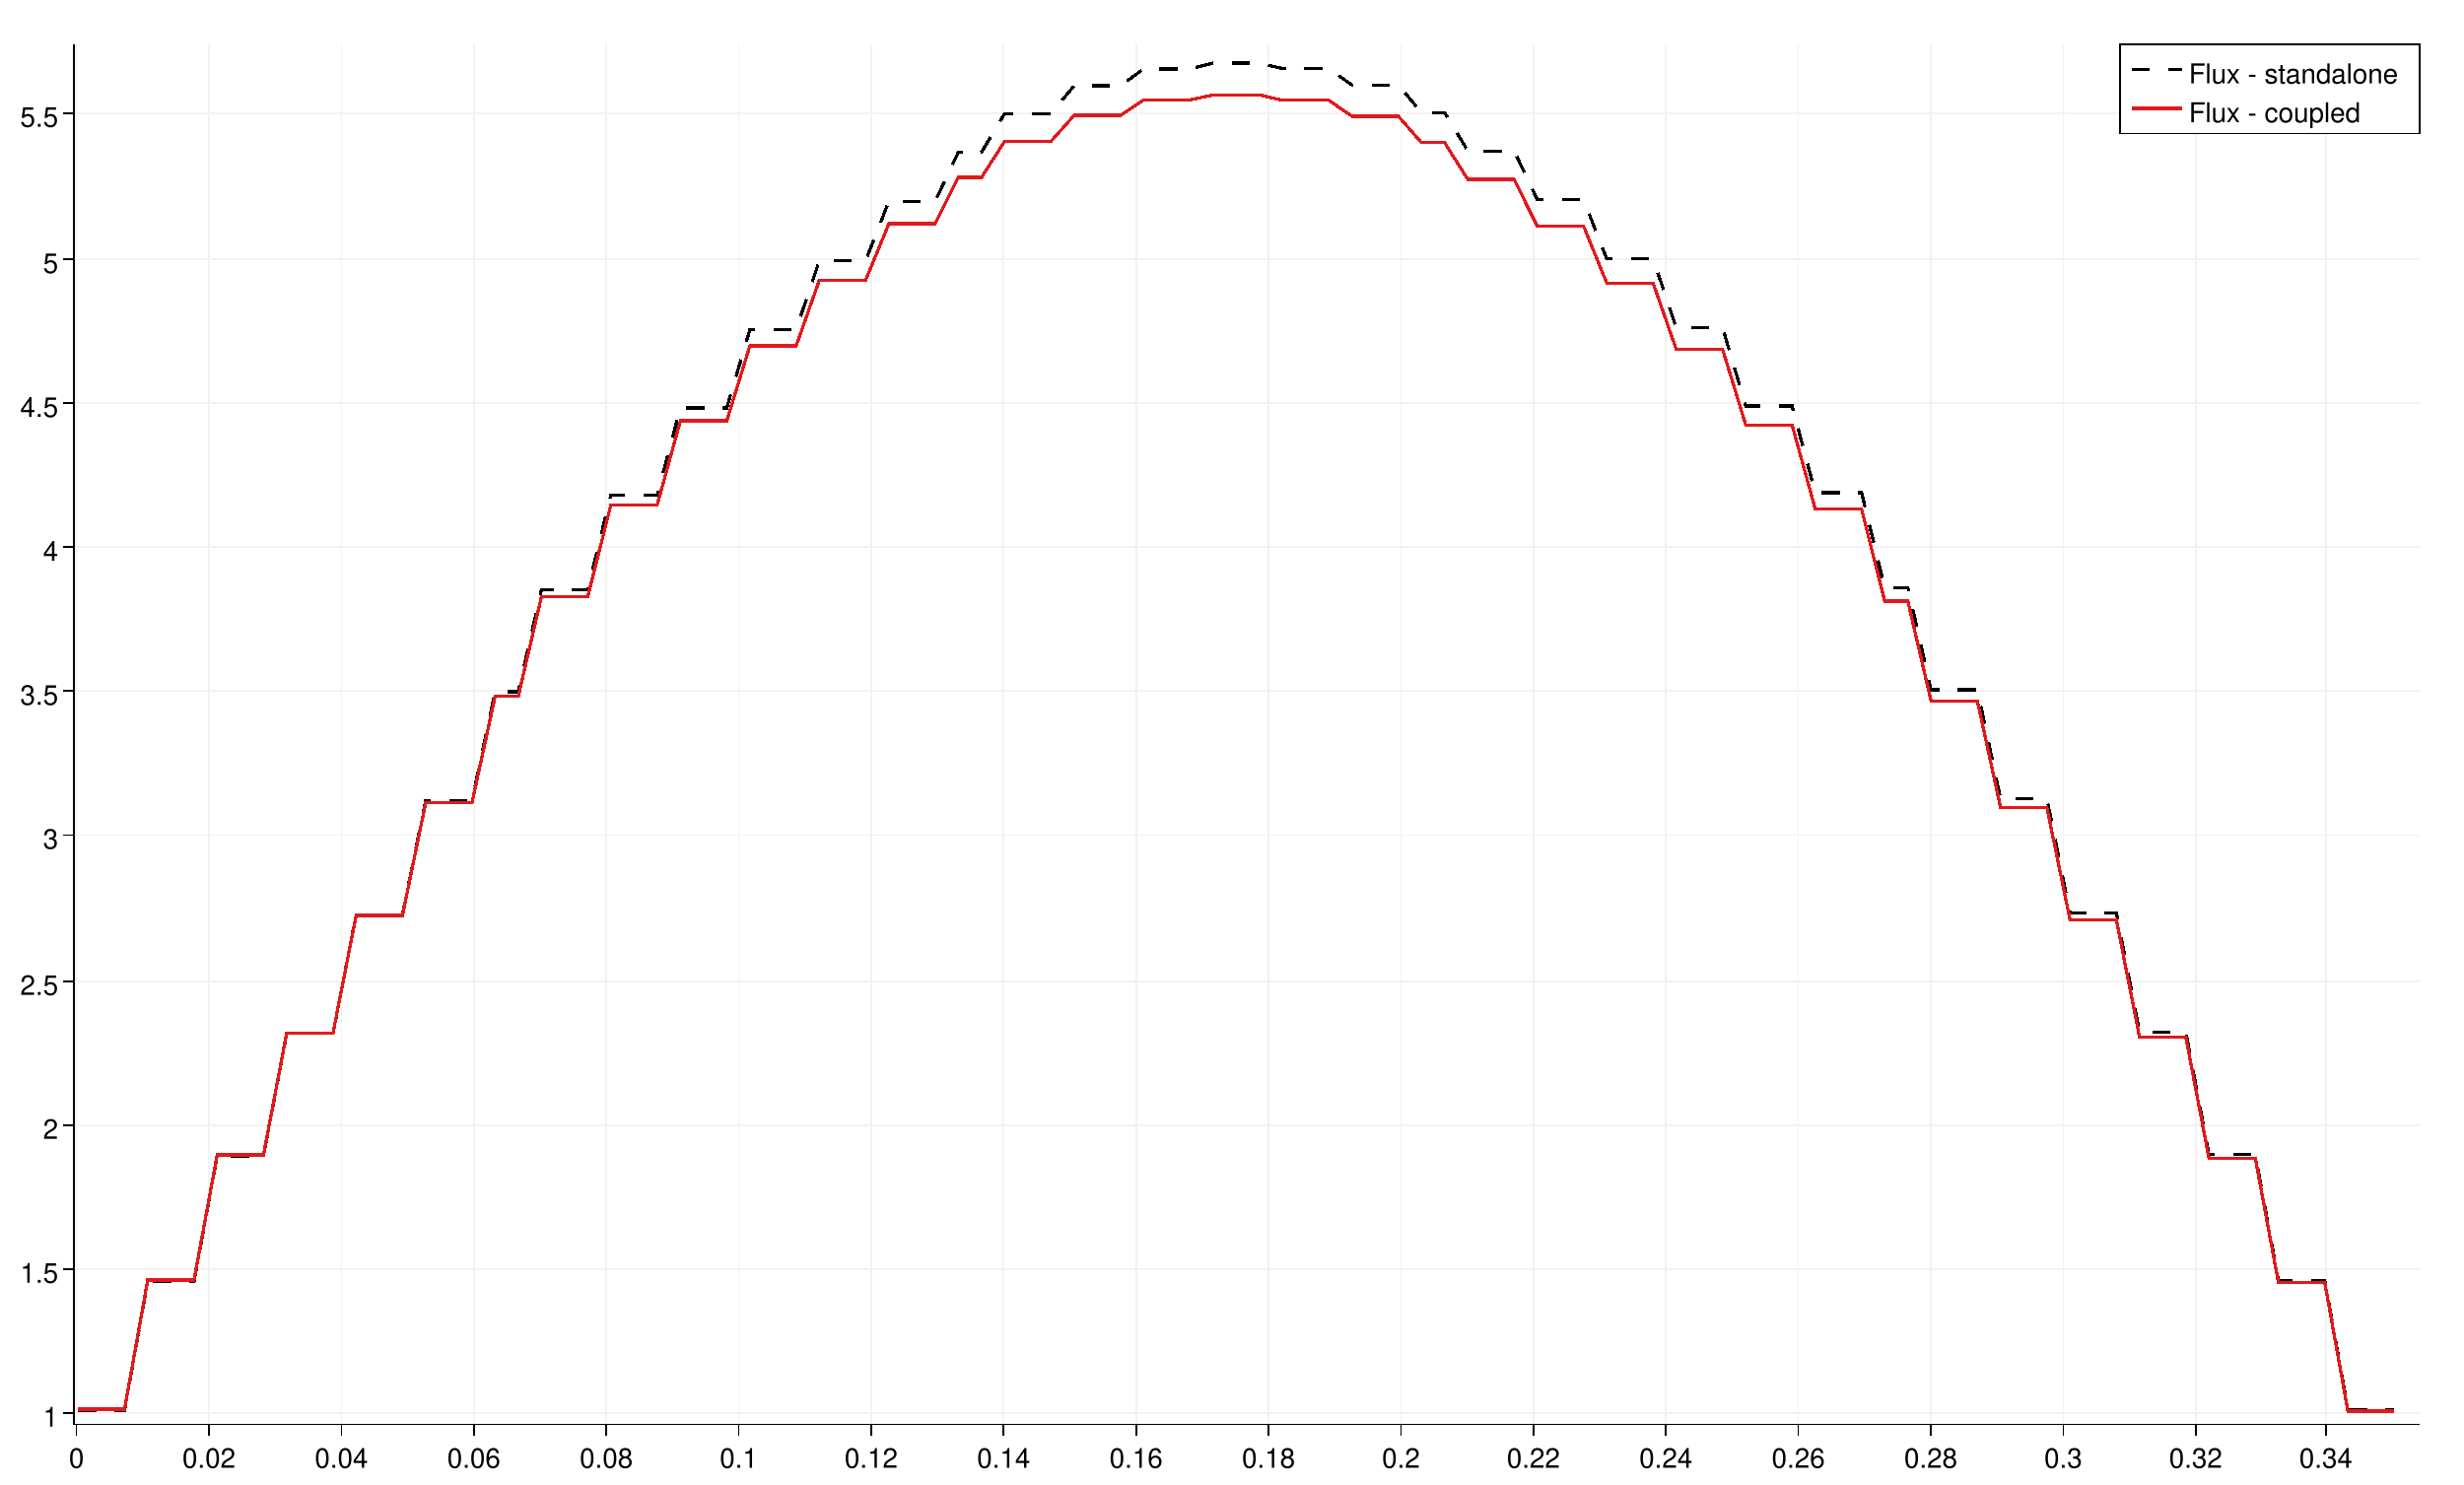
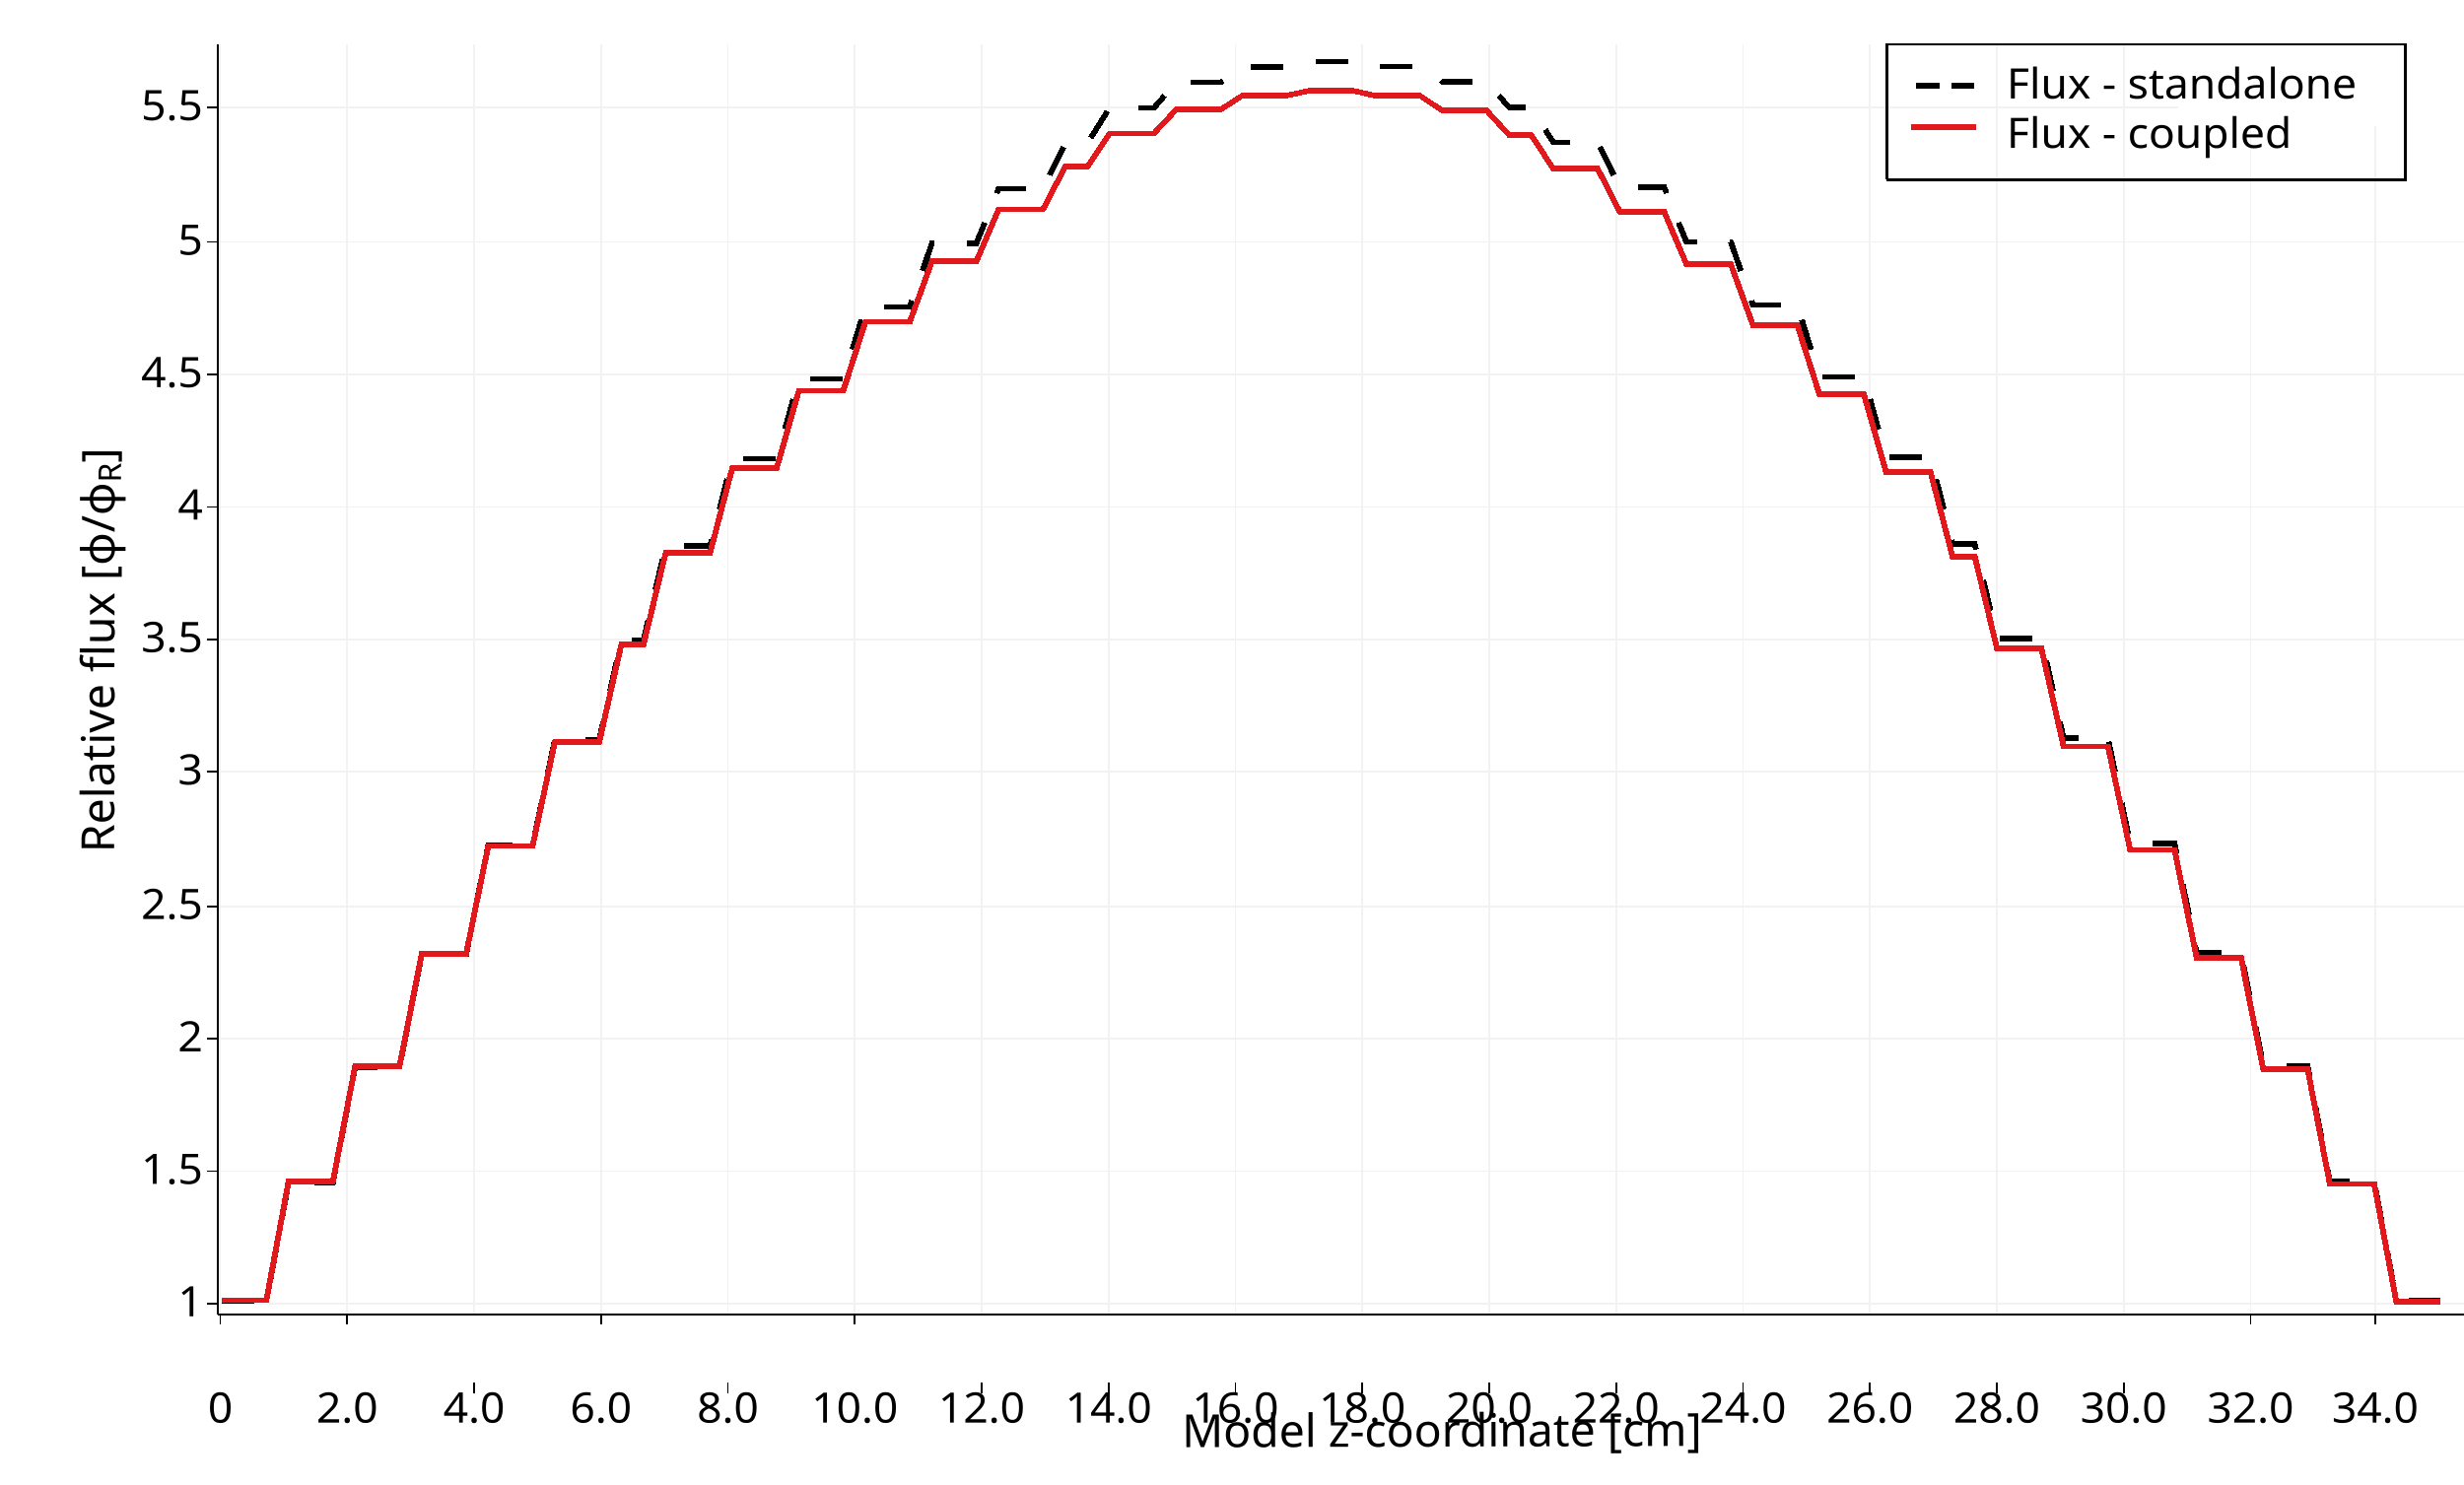
- <svg xmlns="http://www.w3.org/2000/svg" width="1080px" height="651px" viewBox="0 0 1080 651">
-   <defs>
- </defs>
-   <polygon fill="#ffffff" points="0,0 1080,0 1080,651 0,651" />
-   <g shape-rendering="crispEdges">
-     <polyline fill="none" stroke="#f2f2f2" stroke-width="0.714" points="33.531,624.459 33.531,19.53" />
-     <polyline fill="none" stroke="#f2f2f2" stroke-width="0.714" points="91.585,624.459 91.585,19.53" />
-     <polyline fill="none" stroke="#f2f2f2" stroke-width="0.714" points="149.639,624.459 149.639,19.53" />
-     <polyline fill="none" stroke="#f2f2f2" stroke-width="0.714" points="207.692,624.459 207.692,19.53" />
-     <polyline fill="none" stroke="#f2f2f2" stroke-width="0.714" points="265.746,624.459 265.746,19.53" />
-     <polyline fill="none" stroke="#f2f2f2" stroke-width="0.714" points="323.8,624.459 323.8,19.53" />
-     <polyline fill="none" stroke="#f2f2f2" stroke-width="0.714" points="381.854,624.459 381.854,19.53" />
-     <polyline fill="none" stroke="#f2f2f2" stroke-width="0.714" points="439.907,624.459 439.907,19.53" />
-     <polyline fill="none" stroke="#f2f2f2" stroke-width="0.714" points="497.961,624.459 497.961,19.53" />
-     <polyline fill="none" stroke="#f2f2f2" stroke-width="0.714" points="556.015,624.459 556.015,19.53" />
-     <polyline fill="none" stroke="#f2f2f2" stroke-width="0.714" points="614.069,624.459 614.069,19.53" />
-     <polyline fill="none" stroke="#f2f2f2" stroke-width="0.714" points="672.122,624.459 672.122,19.53" />
-     <polyline fill="none" stroke="#f2f2f2" stroke-width="0.714" points="730.176,624.459 730.176,19.53" />
-     <polyline fill="none" stroke="#f2f2f2" stroke-width="0.714" points="788.23,624.459 788.23,19.53" />
-     <polyline fill="none" stroke="#f2f2f2" stroke-width="0.714" points="846.284,624.459 846.284,19.53" />
-     <polyline fill="none" stroke="#f2f2f2" stroke-width="0.714" points="904.337,624.459 904.337,19.53" />
-     <polyline fill="none" stroke="#f2f2f2" stroke-width="0.714" points="962.391,624.459 962.391,19.53" />
-     <polyline fill="none" stroke="#f2f2f2" stroke-width="0.714" points="1019.44,624.459 1019.44,19.53" />
-     <polyline fill="none" stroke="#f2f2f2" stroke-width="0.714" points="32.53,619.452 1060.48,619.452" />
-     <polyline fill="none" stroke="#f2f2f2" stroke-width="0.714" points="32.53,556.355 1060.48,556.355" />
-     <polyline fill="none" stroke="#f2f2f2" stroke-width="0.714" points="32.53,493.258 1060.48,493.258" />
-     <polyline fill="none" stroke="#f2f2f2" stroke-width="0.714" points="32.53,430.161 1060.48,430.161" />
-     <polyline fill="none" stroke="#f2f2f2" stroke-width="0.714" points="32.53,366.062 1060.48,366.062" />
-     <polyline fill="none" stroke="#f2f2f2" stroke-width="0.714" points="32.53,302.965 1060.48,302.965" />
-     <polyline fill="none" stroke="#f2f2f2" stroke-width="0.714" points="32.53,239.868 1060.48,239.868" />
-     <polyline fill="none" stroke="#f2f2f2" stroke-width="0.714" points="32.53,176.772 1060.48,176.772" />
-     <polyline fill="none" stroke="#f2f2f2" stroke-width="0.714" points="32.53,113.675 1060.48,113.675" />
-     <polyline fill="none" stroke="#f2f2f2" stroke-width="0.714" points="32.53,49.576 1060.48,49.576" />
-     <polyline fill="none" stroke="#000000" stroke-width="1.428" stroke-dasharray="8,8" points="34.294,618.243 44.445,618.243 54.596,618.243 64.748,561.727 74.899,561.727 85.05,561.727 95.201,506.762 105.353,506.762 115.504,506.762 125.655,453.073 135.807,453.073 145.958,453.073 156.109,400.972 166.261,400.972 176.412,400.972 186.563,350.907 196.714,350.907 206.866,350.907 217.017,303.3 227.168,303.3 237.32,258.53 247.471,258.53 257.622,258.53 267.774,216.942 277.925,216.942 288.076,216.942 298.227,178.851 308.379,178.851 318.53,178.851 328.681,144.543 338.833,144.543 348.984,144.543 359.135,114.273 369.287,114.273 379.438,114.273 389.589,88.267 399.74,88.267 409.892,88.267 420.043,66.72 430.194,66.72 440.346,49.789 450.497,49.789 460.648,49.789 470.8,37.59 480.951,37.59 491.102,37.59 501.253,30.211 511.405,30.211 521.556,30.211 531.707,27.695 541.859,27.695 552.01,27.695 562.161,30.06 572.313,30.06 582.464,30.06 592.615,37.293 602.766,37.293 612.918,37.293 623.069,49.356 633.22,49.356 643.372,66.163 653.523,66.163 663.674,66.163 673.826,87.598 683.977,87.598 694.128,87.598 704.279,113.514 714.431,113.514 724.582,113.514 734.733,143.709 744.885,143.709 755.036,143.709 765.187,177.96 775.339,177.96 785.49,177.96 795.641,216.024 805.792,216.024 815.944,216.024 826.095,257.607 836.246,257.607 846.398,302.402 856.549,302.402 866.7,302.402 876.851,350.057 887.003,350.057 897.154,350.057 907.305,400.196 917.457,400.196 927.608,400.196 937.759,452.392 947.911,452.392 958.062,452.392 968.213,506.19 978.364,506.19 988.516,506.19 998.667,561.281 1008.82,561.281 1018.97,561.281 1029.12,617.931 1039.27,617.931 1049.42,617.931" />
-     <polyline fill="none" stroke="#e2191c" stroke-width="1.428" points="34.294,617.796 44.445,617.796 54.596,617.796 64.748,561.156 74.899,561.156 85.05,561.156 95.201,506.276 105.353,506.276 115.504,506.276 125.655,452.902 135.807,452.902 145.958,452.902 156.109,401.331 166.261,401.331 176.412,401.331 186.563,351.99 196.714,351.99 206.866,351.99 217.017,305.292 227.168,305.292 237.32,261.612 247.471,261.612 257.622,261.612 267.774,221.268 277.925,221.268 288.076,221.268 298.227,184.53 308.379,184.53 318.53,184.53 328.681,151.637 338.833,151.637 348.984,151.637 359.135,122.783 369.287,122.783 379.438,122.783 389.589,98.127 399.74,98.127 409.892,98.127 420.043,77.816 430.194,77.816 440.346,61.95 450.497,61.95 460.648,61.95 470.8,50.599 480.951,50.599 491.102,50.599 501.253,43.81 511.405,43.81 521.556,43.81 531.707,41.608 541.859,41.608 552.01,41.608 562.161,43.999 572.313,43.999 582.464,43.999 592.615,50.989 602.766,50.989 612.918,50.989 623.069,62.559 633.22,62.559 643.372,78.66 653.523,78.66 663.674,78.66 673.826,99.218 683.977,99.218 694.128,99.218 704.279,124.113 714.431,124.113 724.582,124.113 734.733,153.185 744.885,153.185 755.036,153.185 765.187,186.263 775.339,186.263 785.49,186.263 795.641,223.142 805.792,223.142 815.944,223.142 826.095,263.575 836.246,263.575 846.398,307.288 856.549,307.288 866.7,307.288 876.851,353.953 887.003,353.953 897.154,353.953 907.305,403.189 917.457,403.189 927.608,403.189 937.759,454.588 947.911,454.588 958.062,454.588 968.213,507.723 978.364,507.723 988.516,507.723 998.667,562.313 1008.82,562.313 1018.97,562.313 1029.12,618.617 1039.27,618.617 1049.42,618.617" />
-     <polyline fill="none" stroke="#000000" stroke-width="0.714" points="32.53,624.459 32.53,19.53" />
-     <polyline fill="none" stroke="#000000" stroke-width="0.714" points="27.526,619.452 32.53,619.452" />
-     <text fill="#000000" x="25.524" y="619.452" font-size="12" text-anchor="end" baseline-shift="-6" font-family="Helvetica">1</text>
-     <polyline fill="none" stroke="#000000" stroke-width="0.714" points="27.526,556.355 32.53,556.355" />
-     <text fill="#000000" x="25.524" y="556.355" font-size="12" text-anchor="end" baseline-shift="-6" font-family="Helvetica">1.5</text>
-     <polyline fill="none" stroke="#000000" stroke-width="0.714" points="27.526,493.258 32.53,493.258" />
-     <text fill="#000000" x="25.524" y="493.258" font-size="12" text-anchor="end" baseline-shift="-6" font-family="Helvetica">2</text>
-     <polyline fill="none" stroke="#000000" stroke-width="0.714" points="27.526,430.161 32.53,430.161" />
-     <text fill="#000000" x="25.524" y="430.161" font-size="12" text-anchor="end" baseline-shift="-6" font-family="Helvetica">2.5</text>
-     <polyline fill="none" stroke="#000000" stroke-width="0.714" points="27.526,366.062 32.53,366.062" />
-     <text fill="#000000" x="25.524" y="366.062" font-size="12" text-anchor="end" baseline-shift="-6" font-family="Helvetica">3</text>
-     <polyline fill="none" stroke="#000000" stroke-width="0.714" points="27.526,302.965 32.53,302.965" />
-     <text fill="#000000" x="25.524" y="302.965" font-size="12" text-anchor="end" baseline-shift="-6" font-family="Helvetica">3.5</text>
-     <polyline fill="none" stroke="#000000" stroke-width="0.714" points="27.526,239.868 32.53,239.868" />
-     <text fill="#000000" x="25.524" y="239.868" font-size="12" text-anchor="end" baseline-shift="-6" font-family="Helvetica">4</text>
-     <polyline fill="none" stroke="#000000" stroke-width="0.714" points="27.526,176.772 32.53,176.772" />
-     <text fill="#000000" x="25.524" y="176.772" font-size="12" text-anchor="end" baseline-shift="-6" font-family="Helvetica">4.5</text>
-     <polyline fill="none" stroke="#000000" stroke-width="0.714" points="27.526,113.675 32.53,113.675" />
-     <text fill="#000000" x="25.524" y="113.675" font-size="12" text-anchor="end" baseline-shift="-6" font-family="Helvetica">5</text>
-     <polyline fill="none" stroke="#000000" stroke-width="0.714" points="27.526,49.576 32.53,49.576" />
-     <text fill="#000000" x="25.524" y="49.576" font-size="12" text-anchor="end" baseline-shift="-6" font-family="Helvetica">5.5</text>
-     <polyline fill="none" stroke="#000000" stroke-width="0.714" points="32.53,624.459 1060.48,624.459" />
-     <polyline fill="none" stroke="#000000" stroke-width="0.714" points="33.531,629.467 33.531,624.459" />
-     <text fill="#000000" x="33.531" y="631.47" font-size="12" text-anchor="middle" baseline-shift="-12" font-family="Helvetica">0</text>
-     <polyline fill="none" stroke="#000000" stroke-width="0.714" points="91.585,629.467 91.585,624.459" />
-     <text fill="#000000" x="91.585" y="631.47" font-size="12" text-anchor="middle" baseline-shift="-12" font-family="Helvetica">0.02</text>
-     <polyline fill="none" stroke="#000000" stroke-width="0.714" points="149.639,629.467 149.639,624.459" />
-     <text fill="#000000" x="149.639" y="631.47" font-size="12" text-anchor="middle" baseline-shift="-12" font-family="Helvetica">0.04</text>
-     <polyline fill="none" stroke="#000000" stroke-width="0.714" points="207.692,629.467 207.692,624.459" />
-     <text fill="#000000" x="207.692" y="631.47" font-size="12" text-anchor="middle" baseline-shift="-12" font-family="Helvetica">0.06</text>
-     <polyline fill="none" stroke="#000000" stroke-width="0.714" points="265.746,629.467 265.746,624.459" />
-     <text fill="#000000" x="265.746" y="631.47" font-size="12" text-anchor="middle" baseline-shift="-12" font-family="Helvetica">0.08</text>
-     <polyline fill="none" stroke="#000000" stroke-width="0.714" points="323.8,629.467 323.8,624.459" />
-     <text fill="#000000" x="323.8" y="631.47" font-size="12" text-anchor="middle" baseline-shift="-12" font-family="Helvetica">0.1</text>
-     <polyline fill="none" stroke="#000000" stroke-width="0.714" points="381.854,629.467 381.854,624.459" />
-     <text fill="#000000" x="381.854" y="631.47" font-size="12" text-anchor="middle" baseline-shift="-12" font-family="Helvetica">0.12</text>
-     <polyline fill="none" stroke="#000000" stroke-width="0.714" points="439.907,629.467 439.907,624.459" />
-     <text fill="#000000" x="439.907" y="631.47" font-size="12" text-anchor="middle" baseline-shift="-12" font-family="Helvetica">0.14</text>
-     <polyline fill="none" stroke="#000000" stroke-width="0.714" points="497.961,629.467 497.961,624.459" />
-     <text fill="#000000" x="497.961" y="631.47" font-size="12" text-anchor="middle" baseline-shift="-12" font-family="Helvetica">0.16</text>
-     <polyline fill="none" stroke="#000000" stroke-width="0.714" points="556.015,629.467 556.015,624.459" />
-     <text fill="#000000" x="556.015" y="631.47" font-size="12" text-anchor="middle" baseline-shift="-12" font-family="Helvetica">0.18</text>
-     <polyline fill="none" stroke="#000000" stroke-width="0.714" points="614.069,629.467 614.069,624.459" />
-     <text fill="#000000" x="614.069" y="631.47" font-size="12" text-anchor="middle" baseline-shift="-12" font-family="Helvetica">0.2</text>
-     <polyline fill="none" stroke="#000000" stroke-width="0.714" points="672.122,629.467 672.122,624.459" />
-     <text fill="#000000" x="672.122" y="631.47" font-size="12" text-anchor="middle" baseline-shift="-12" font-family="Helvetica">0.22</text>
-     <polyline fill="none" stroke="#000000" stroke-width="0.714" points="730.176,629.467 730.176,624.459" />
-     <text fill="#000000" x="730.176" y="631.47" font-size="12" text-anchor="middle" baseline-shift="-12" font-family="Helvetica">0.24</text>
-     <polyline fill="none" stroke="#000000" stroke-width="0.714" points="788.23,629.467 788.23,624.459" />
-     <text fill="#000000" x="788.23" y="631.47" font-size="12" text-anchor="middle" baseline-shift="-12" font-family="Helvetica">0.26</text>
-     <polyline fill="none" stroke="#000000" stroke-width="0.714" points="846.284,629.467 846.284,624.459" />
-     <text fill="#000000" x="846.284" y="631.47" font-size="12" text-anchor="middle" baseline-shift="-12" font-family="Helvetica">0.28</text>
-     <polyline fill="none" stroke="#000000" stroke-width="0.714" points="904.337,629.467 904.337,624.459" />
-     <text fill="#000000" x="904.337" y="631.47" font-size="12" text-anchor="middle" baseline-shift="-12" font-family="Helvetica">0.3</text>
-     <polyline fill="none" stroke="#000000" stroke-width="0.714" points="962.391,629.467 962.391,624.459" />
-     <text fill="#000000" x="962.391" y="631.47" font-size="12" text-anchor="middle" baseline-shift="-12" font-family="Helvetica">0.32</text>
-     <polyline fill="none" stroke="#000000" stroke-width="0.714" points="1019.44,629.467 1019.44,624.459" />
-     <text fill="#000000" x="1019.44" y="631.47" font-size="12" text-anchor="middle" baseline-shift="-12" font-family="Helvetica">0.34</text>
-     <polygon fill="#ffffff" points="929.361,58.59 1060.48,58.59 929.361,19.53" />
-     <polygon fill="#ffffff" points="1060.48,58.59 1060.48,19.53 929.361,19.53" />
-     <polyline fill="none" stroke="#000000" stroke-width="0.714" points="929.361,58.59 1060.48,58.59 1060.48,19.53 929.361,19.53 929.361,58.59" />
-     <text fill="#000000" x="959.388" y="36.556" font-size="12" text-anchor="start" baseline-shift="0" font-family="Helvetica">Flux - standalone</text>
-     <polyline fill="none" stroke="#000000" stroke-width="1.428" stroke-dasharray="8,8" points="934.365,30.547 956.386,30.547" />
-     <text fill="#000000" x="959.388" y="53.582" font-size="12" text-anchor="start" baseline-shift="0" font-family="Helvetica">Flux - coupled</text>
-     <polyline fill="none" stroke="#e2191c" stroke-width="1.428" points="934.365,47.573 956.386,47.573" />
+ <svg xmlns="http://www.w3.org/2000/svg" width="1080px" height="651px" viewBox="0 0 1080 651" id="svg14636" version="1.1">
+   <defs id="defs14642" />
+   <polygon points="0,0 1080,0 1080,651 0,651" id="polygon14644" fill="#ffffff" />
+   <g id="g14646" transform="matrix(0.9580074,0,0,0.9202145,64.45209,1.529727)" style="shape-rendering:crispEdges">
+     <polyline points="33.531,624.459 33.531,19.53" id="polyline14648" style="fill:none;stroke:#f2f2f2;stroke-width:0.76" />
+     <polyline points="91.585,624.459 91.585,19.53" id="polyline14650" style="fill:none;stroke:#f2f2f2;stroke-width:0.76" />
+     <polyline points="149.639,624.459 149.639,19.53" id="polyline14652" style="fill:none;stroke:#f2f2f2;stroke-width:0.76" />
+     <polyline points="207.692,624.459 207.692,19.53" id="polyline14654" style="fill:none;stroke:#f2f2f2;stroke-width:0.76" />
+     <polyline points="265.746,624.459 265.746,19.53" id="polyline14656" style="fill:none;stroke:#f2f2f2;stroke-width:0.76" />
+     <polyline points="323.8,624.459 323.8,19.53" id="polyline14658" style="fill:none;stroke:#f2f2f2;stroke-width:0.76" />
+     <polyline points="381.854,624.459 381.854,19.53" id="polyline14660" style="fill:none;stroke:#f2f2f2;stroke-width:0.76" />
+     <polyline points="439.907,624.459 439.907,19.53" id="polyline14662" style="fill:none;stroke:#f2f2f2;stroke-width:0.76" />
+     <polyline points="497.961,624.459 497.961,19.53" id="polyline14664" style="fill:none;stroke:#f2f2f2;stroke-width:0.76" />
+     <polyline points="556.015,624.459 556.015,19.53" id="polyline14666" style="fill:none;stroke:#f2f2f2;stroke-width:0.76" />
+     <polyline points="614.069,624.459 614.069,19.53" id="polyline14668" style="fill:none;stroke:#f2f2f2;stroke-width:0.76" />
+     <polyline points="672.122,624.459 672.122,19.53" id="polyline14670" style="fill:none;stroke:#f2f2f2;stroke-width:0.76" />
+     <polyline points="730.176,624.459 730.176,19.53" id="polyline14672" style="fill:none;stroke:#f2f2f2;stroke-width:0.76" />
+     <polyline points="788.23,624.459 788.23,19.53" id="polyline14674" style="fill:none;stroke:#f2f2f2;stroke-width:0.76" />
+     <polyline points="846.284,624.459 846.284,19.53" id="polyline14676" style="fill:none;stroke:#f2f2f2;stroke-width:0.76" />
+     <polyline points="904.337,624.459 904.337,19.53" id="polyline14678" style="fill:none;stroke:#f2f2f2;stroke-width:0.76" />
+     <polyline points="962.391,624.459 962.391,19.53" id="polyline14680" style="fill:none;stroke:#f2f2f2;stroke-width:0.76" />
+     <polyline points="1019.44,624.459 1019.44,19.53" id="polyline14682" style="fill:none;stroke:#f2f2f2;stroke-width:0.76" />
+     <polyline points="32.53,619.452 1060.48,619.452" id="polyline14684" style="fill:none;stroke:#f2f2f2;stroke-width:0.76" />
+     <polyline points="32.53,556.355 1060.48,556.355" id="polyline14686" style="fill:none;stroke:#f2f2f2;stroke-width:0.76" />
+     <polyline points="32.53,493.258 1060.48,493.258" id="polyline14688" style="fill:none;stroke:#f2f2f2;stroke-width:0.76" />
+     <polyline points="32.53,430.161 1060.48,430.161" id="polyline14690" style="fill:none;stroke:#f2f2f2;stroke-width:0.76" />
+     <polyline points="32.53,366.062 1060.48,366.062" id="polyline14692" style="fill:none;stroke:#f2f2f2;stroke-width:0.76" />
+     <polyline points="32.53,302.965 1060.48,302.965" id="polyline14694" style="fill:none;stroke:#f2f2f2;stroke-width:0.76" />
+     <polyline points="32.53,239.868 1060.48,239.868" id="polyline14696" style="fill:none;stroke:#f2f2f2;stroke-width:0.76" />
+     <polyline points="32.53,176.772 1060.48,176.772" id="polyline14698" style="fill:none;stroke:#f2f2f2;stroke-width:0.76" />
+     <polyline points="32.53,113.675 1060.48,113.675" id="polyline14700" style="fill:none;stroke:#f2f2f2;stroke-width:0.76" />
+     <polyline points="32.53,49.576 1060.48,49.576" id="polyline14702" style="fill:none;stroke:#f2f2f2;stroke-width:0.76" />
+     <polyline points="34.294,618.243 44.445,618.243 54.596,618.243 64.748,561.727 74.899,561.727 85.05,561.727 95.201,506.762 105.353,506.762 115.504,506.762 125.655,453.073 135.807,453.073 145.958,453.073 156.109,400.972 166.261,400.972 176.412,400.972 186.563,350.907 196.714,350.907 206.866,350.907 217.017,303.3 227.168,303.3 237.32,258.53 247.471,258.53 257.622,258.53 267.774,216.942 277.925,216.942 288.076,216.942 298.227,178.851 308.379,178.851 318.53,178.851 328.681,144.543 338.833,144.543 348.984,144.543 359.135,114.273 369.287,114.273 379.438,114.273 389.589,88.267 399.74,88.267 409.892,88.267 420.043,66.72 430.194,66.72 440.346,49.789 450.497,49.789 460.648,49.789 470.8,37.59 480.951,37.59 491.102,37.59 501.253,30.211 511.405,30.211 521.556,30.211 531.707,27.695 541.859,27.695 552.01,27.695 562.161,30.06 572.313,30.06 582.464,30.06 592.615,37.293 602.766,37.293 612.918,37.293 623.069,49.356 633.22,49.356 643.372,66.163 653.523,66.163 663.674,66.163 673.826,87.598 683.977,87.598 694.128,87.598 704.279,113.514 714.431,113.514 724.582,113.514 734.733,143.709 744.885,143.709 755.036,143.709 765.187,177.96 775.339,177.96 785.49,177.96 795.641,216.024 805.792,216.024 815.944,216.024 826.095,257.607 836.246,257.607 846.398,302.402 856.549,302.402 866.7,302.402 876.851,350.057 887.003,350.057 897.154,350.057 907.305,400.196 917.457,400.196 927.608,400.196 937.759,452.392 947.911,452.392 958.062,452.392 968.213,506.19 978.364,506.19 988.516,506.19 998.667,561.281 1008.82,561.281 1018.97,561.281 1029.12,617.931 1039.27,617.931 1049.42,617.931" id="polyline14704" style="fill:none;stroke:#000000;stroke-width:2.663;stroke-dasharray:14.917,14.917;stroke-miterlimit:4;stroke-dashoffset:0" />
+     <polyline points="34.294,617.796 44.445,617.796 54.596,617.796 64.748,561.156 74.899,561.156 85.05,561.156 95.201,506.276 105.353,506.276 115.504,506.276 125.655,452.902 135.807,452.902 145.958,452.902 156.109,401.331 166.261,401.331 176.412,401.331 186.563,351.99 196.714,351.99 206.866,351.99 217.017,305.292 227.168,305.292 237.32,261.612 247.471,261.612 257.622,261.612 267.774,221.268 277.925,221.268 288.076,221.268 298.227,184.53 308.379,184.53 318.53,184.53 328.681,151.637 338.833,151.637 348.984,151.637 359.135,122.783 369.287,122.783 379.438,122.783 389.589,98.127 399.74,98.127 409.892,98.127 420.043,77.816 430.194,77.816 440.346,61.95 450.497,61.95 460.648,61.95 470.8,50.599 480.951,50.599 491.102,50.599 501.253,43.81 511.405,43.81 521.556,43.81 531.707,41.608 541.859,41.608 552.01,41.608 562.161,43.999 572.313,43.999 582.464,43.999 592.615,50.989 602.766,50.989 612.918,50.989 623.069,62.559 633.22,62.559 643.372,78.66 653.523,78.66 663.674,78.66 673.826,99.218 683.977,99.218 694.128,99.218 704.279,124.113 714.431,124.113 724.582,124.113 734.733,153.185 744.885,153.185 755.036,153.185 765.187,186.263 775.339,186.263 785.49,186.263 795.641,223.142 805.792,223.142 815.944,223.142 826.095,263.575 836.246,263.575 846.398,307.288 856.549,307.288 866.7,307.288 876.851,353.953 887.003,353.953 897.154,353.953 907.305,403.189 917.457,403.189 927.608,403.189 937.759,454.588 947.911,454.588 958.062,454.588 968.213,507.723 978.364,507.723 988.516,507.723 998.667,562.313 1008.82,562.313 1018.97,562.313 1029.12,618.617 1039.27,618.617 1049.42,618.617" id="polyline14706" style="fill:none;stroke:#e2191c;stroke-width:2.663;stroke-miterlimit:4;stroke-dasharray:none" />
+     <polyline points="32.53,624.459 32.53,19.53" id="polyline14708" style="fill:none;stroke:#000000;stroke-width:0.76" />
+     <polyline points="27.526,619.452 32.53,619.452" id="polyline14710" style="fill:none;stroke:#000000;stroke-width:0.76" />
+     <text x="25.524" y="619.452" font-size="12" baseline-shift="-6" id="text14712" style="font-style:normal;font-variant:normal;font-weight:normal;font-stretch:normal;font-size:20px;font-family:sans-serif;-inkscape-font-specification:sans-serif;baseline-shift:-6px;text-anchor:end;fill:#000000">1</text>
+     <polyline points="27.526,556.355 32.53,556.355" id="polyline14714" style="fill:none;stroke:#000000;stroke-width:0.76" />
+     <text x="25.524" y="556.355" font-size="12" baseline-shift="-6" id="text14716" style="font-style:normal;font-variant:normal;font-weight:normal;font-stretch:normal;font-size:20px;font-family:sans-serif;-inkscape-font-specification:sans-serif;baseline-shift:-6px;text-anchor:end;fill:#000000">1.5</text>
+     <polyline points="27.526,493.258 32.53,493.258" id="polyline14718" style="fill:none;stroke:#000000;stroke-width:0.76" />
+     <text x="25.524" y="493.258" font-size="12" baseline-shift="-6" id="text14720" style="font-style:normal;font-variant:normal;font-weight:normal;font-stretch:normal;font-size:20px;font-family:sans-serif;-inkscape-font-specification:sans-serif;baseline-shift:-6px;text-anchor:end;fill:#000000">2</text>
+     <polyline points="27.526,430.161 32.53,430.161" id="polyline14722" style="fill:none;stroke:#000000;stroke-width:0.76" />
+     <text x="25.524" y="430.161" font-size="12" baseline-shift="-6" id="text14724" style="font-style:normal;font-variant:normal;font-weight:normal;font-stretch:normal;font-size:20px;font-family:sans-serif;-inkscape-font-specification:sans-serif;baseline-shift:-6px;text-anchor:end;fill:#000000">2.5</text>
+     <polyline points="27.526,366.062 32.53,366.062" id="polyline14726" style="fill:none;stroke:#000000;stroke-width:0.76" />
+     <text x="25.524" y="366.062" font-size="12" baseline-shift="-6" id="text14728" style="font-style:normal;font-variant:normal;font-weight:normal;font-stretch:normal;font-size:20px;font-family:sans-serif;-inkscape-font-specification:sans-serif;baseline-shift:-6px;text-anchor:end;fill:#000000">3</text>
+     <polyline points="27.526,302.965 32.53,302.965" id="polyline14730" style="fill:none;stroke:#000000;stroke-width:0.76" />
+     <text x="25.524" y="302.965" font-size="12" baseline-shift="-6" id="text14732" style="font-style:normal;font-variant:normal;font-weight:normal;font-stretch:normal;font-size:20px;font-family:sans-serif;-inkscape-font-specification:sans-serif;baseline-shift:-6px;text-anchor:end;fill:#000000">3.5</text>
+     <polyline points="27.526,239.868 32.53,239.868" id="polyline14734" style="fill:none;stroke:#000000;stroke-width:0.76" />
+     <text x="25.524" y="239.868" font-size="12" baseline-shift="-6" id="text14736" style="font-style:normal;font-variant:normal;font-weight:normal;font-stretch:normal;font-size:20px;font-family:sans-serif;-inkscape-font-specification:sans-serif;baseline-shift:-6px;text-anchor:end;fill:#000000">4</text>
+     <polyline points="27.526,176.772 32.53,176.772" id="polyline14738" style="fill:none;stroke:#000000;stroke-width:0.76" />
+     <text x="25.524" y="176.772" font-size="12" baseline-shift="-6" id="text14740" style="font-style:normal;font-variant:normal;font-weight:normal;font-stretch:normal;font-size:20px;font-family:sans-serif;-inkscape-font-specification:sans-serif;baseline-shift:-6px;text-anchor:end;fill:#000000">4.5</text>
+     <polyline points="27.526,113.675 32.53,113.675" id="polyline14742" style="fill:none;stroke:#000000;stroke-width:0.76" />
+     <text x="25.524" y="113.675" font-size="12" baseline-shift="-6" id="text14744" style="font-style:normal;font-variant:normal;font-weight:normal;font-stretch:normal;font-size:20px;font-family:sans-serif;-inkscape-font-specification:sans-serif;baseline-shift:-6px;text-anchor:end;fill:#000000">5</text>
+     <polyline points="27.526,49.576 32.53,49.576" id="polyline14746" style="fill:none;stroke:#000000;stroke-width:0.76" />
+     <text x="25.524" y="49.576" font-size="12" baseline-shift="-6" id="text14748" style="font-style:normal;font-variant:normal;font-weight:normal;font-stretch:normal;font-size:20px;font-family:sans-serif;-inkscape-font-specification:sans-serif;baseline-shift:-6px;text-anchor:end;fill:#000000">5.5</text>
+     <polyline points="32.53,624.459 1060.48,624.459" id="polyline14750" style="fill:none;stroke:#000000;stroke-width:0.76" />
+     <polyline points="33.531,629.467 33.531,624.459" id="polyline14752" style="fill:none;stroke:#000000;stroke-width:0.76" />
+     <text x="33.531" y="664.071" font-size="12" baseline-shift="-12" id="text14754" style="font-style:normal;font-variant:normal;font-weight:normal;font-stretch:normal;font-size:20px;font-family:sans-serif;-inkscape-font-specification:sans-serif;baseline-shift:-12px;text-anchor:middle;fill:#000000">0</text>
+     <polyline points="91.585,629.467 91.585,624.459" id="polyline14756" style="fill:none;stroke:#000000;stroke-width:0.76" />
+     <text x="91.585" y="664.071" font-size="12" baseline-shift="-12" id="text14758" style="font-style:normal;font-variant:normal;font-weight:normal;font-stretch:normal;font-size:20px;font-family:sans-serif;-inkscape-font-specification:sans-serif;baseline-shift:-12px;text-anchor:middle;fill:#000000">2.0</text>
+     <polyline points="149.639,629.467 149.639,624.459" id="polyline14760" style="fill:none;stroke:#000000;stroke-width:0.76" transform="translate(0,32.60109)" />
+     <text x="149.639" y="664.071" font-size="12" baseline-shift="-12" id="text14762" style="font-style:normal;font-variant:normal;font-weight:normal;font-stretch:normal;font-size:20px;font-family:sans-serif;-inkscape-font-specification:sans-serif;baseline-shift:-12px;text-anchor:middle;fill:#000000">4.0</text>
+     <polyline points="207.692,629.467 207.692,624.459" id="polyline14764" style="fill:none;stroke:#000000;stroke-width:0.76" />
+     <text x="207.692" y="664.071" font-size="12" baseline-shift="-12" id="text14766" style="font-style:normal;font-variant:normal;font-weight:normal;font-stretch:normal;font-size:20px;font-family:sans-serif;-inkscape-font-specification:sans-serif;baseline-shift:-12px;text-anchor:middle;fill:#000000">6.0</text>
+     <polyline points="265.746,629.467 265.746,624.459" id="polyline14768" style="fill:none;stroke:#000000;stroke-width:0.76" transform="translate(0,32.60109)" />
+     <text x="265.746" y="664.071" font-size="12" baseline-shift="-12" id="text14770" style="font-style:normal;font-variant:normal;font-weight:normal;font-stretch:normal;font-size:20px;font-family:sans-serif;-inkscape-font-specification:sans-serif;baseline-shift:-12px;text-anchor:middle;fill:#000000">8.0</text>
+     <polyline points="323.8,629.467 323.8,624.459" id="polyline14772" style="fill:none;stroke:#000000;stroke-width:0.76" />
+     <text x="323.8" y="664.071" font-size="12" baseline-shift="-12" id="text14774" style="font-style:normal;font-variant:normal;font-weight:normal;font-stretch:normal;font-size:20px;font-family:sans-serif;-inkscape-font-specification:sans-serif;baseline-shift:-12px;text-anchor:middle;fill:#000000">10.0</text>
+     <polyline points="381.854,629.467 381.854,624.459" id="polyline14776" style="fill:none;stroke:#000000;stroke-width:0.76" transform="translate(0,32.60109)" />
+     <text x="381.854" y="664.071" font-size="12" baseline-shift="-12" id="text14778" style="font-style:normal;font-variant:normal;font-weight:normal;font-stretch:normal;font-size:20px;font-family:sans-serif;-inkscape-font-specification:sans-serif;baseline-shift:-12px;text-anchor:middle;fill:#000000">12.0</text>
+     <polyline points="439.907,629.467 439.907,624.459" id="polyline14780" style="fill:none;stroke:#000000;stroke-width:0.76" transform="translate(0,32.60109)" />
+     <text x="439.907" y="664.071" font-size="12" baseline-shift="-12" id="text14782" style="font-style:normal;font-variant:normal;font-weight:normal;font-stretch:normal;font-size:20px;font-family:sans-serif;-inkscape-font-specification:sans-serif;baseline-shift:-12px;text-anchor:middle;fill:#000000">14.0</text>
+     <polyline points="497.961,629.467 497.961,624.459" id="polyline14784" style="fill:none;stroke:#000000;stroke-width:0.76" transform="translate(0,32.60109)" />
+     <text x="497.961" y="664.071" font-size="12" baseline-shift="-12" id="text14786" style="font-style:normal;font-variant:normal;font-weight:normal;font-stretch:normal;font-size:20px;font-family:sans-serif;-inkscape-font-specification:sans-serif;baseline-shift:-12px;text-anchor:middle;fill:#000000">16.0</text>
+     <polyline points="556.015,629.467 556.015,624.459" id="polyline14788" style="fill:none;stroke:#000000;stroke-width:0.76" transform="translate(0,32.60109)" />
+     <text x="556.015" y="664.071" font-size="12" baseline-shift="-12" id="text14790" style="font-style:normal;font-variant:normal;font-weight:normal;font-stretch:normal;font-size:20px;font-family:sans-serif;-inkscape-font-specification:sans-serif;baseline-shift:-12px;text-anchor:middle;fill:#000000">18.0</text>
+     <polyline points="614.069,629.467 614.069,624.459" id="polyline14792" style="fill:none;stroke:#000000;stroke-width:0.76" transform="translate(0,32.60109)" />
+     <text x="614.069" y="664.071" font-size="12" baseline-shift="-12" id="text14794" style="font-style:normal;font-variant:normal;font-weight:normal;font-stretch:normal;font-size:20px;font-family:sans-serif;-inkscape-font-specification:sans-serif;baseline-shift:-12px;text-anchor:middle;fill:#000000">20.0</text>
+     <polyline points="672.122,629.467 672.122,624.459" id="polyline14796" style="fill:none;stroke:#000000;stroke-width:0.76" transform="translate(0,32.60109)" />
+     <text x="672.122" y="664.071" font-size="12" baseline-shift="-12" id="text14798" style="font-style:normal;font-variant:normal;font-weight:normal;font-stretch:normal;font-size:20px;font-family:sans-serif;-inkscape-font-specification:sans-serif;baseline-shift:-12px;text-anchor:middle;fill:#000000">22.0</text>
+     <polyline points="730.176,629.467 730.176,624.459" id="polyline14800" style="fill:none;stroke:#000000;stroke-width:0.76" transform="translate(0,32.60109)" />
+     <text x="730.176" y="664.071" font-size="12" baseline-shift="-12" id="text14802" style="font-style:normal;font-variant:normal;font-weight:normal;font-stretch:normal;font-size:20px;font-family:sans-serif;-inkscape-font-specification:sans-serif;baseline-shift:-12px;text-anchor:middle;fill:#000000">24.0</text>
+     <polyline points="788.23,629.467 788.23,624.459" id="polyline14804" style="fill:none;stroke:#000000;stroke-width:0.76" transform="translate(0,32.60109)" />
+     <text x="788.23" y="664.071" font-size="12" baseline-shift="-12" id="text14806" style="font-style:normal;font-variant:normal;font-weight:normal;font-stretch:normal;font-size:20px;font-family:sans-serif;-inkscape-font-specification:sans-serif;baseline-shift:-12px;text-anchor:middle;fill:#000000">26.0</text>
+     <polyline points="846.284,629.467 846.284,624.459" id="polyline14808" style="fill:none;stroke:#000000;stroke-width:0.76" transform="translate(0,32.60109)" />
+     <text x="846.284" y="664.071" font-size="12" baseline-shift="-12" id="text14810" style="font-style:normal;font-variant:normal;font-weight:normal;font-stretch:normal;font-size:20px;font-family:sans-serif;-inkscape-font-specification:sans-serif;baseline-shift:-12px;text-anchor:middle;fill:#000000">28.0</text>
+     <polyline points="904.337,629.467 904.337,624.459" id="polyline14812" style="fill:none;stroke:#000000;stroke-width:0.76" transform="translate(0,32.60109)" />
+     <text x="904.337" y="664.071" font-size="12" baseline-shift="-12" id="text14814" style="font-style:normal;font-variant:normal;font-weight:normal;font-stretch:normal;font-size:20px;font-family:sans-serif;-inkscape-font-specification:sans-serif;baseline-shift:-12px;text-anchor:middle;fill:#000000">30.0</text>
+     <polyline points="962.391,629.467 962.391,624.459" id="polyline14816" style="fill:none;stroke:#000000;stroke-width:0.76" />
+     <text x="962.391" y="664.071" font-size="12" baseline-shift="-12" id="text14818" style="font-style:normal;font-variant:normal;font-weight:normal;font-stretch:normal;font-size:20px;font-family:sans-serif;-inkscape-font-specification:sans-serif;baseline-shift:-12px;text-anchor:middle;fill:#000000">32.0</text>
+     <polyline points="1019.44,629.467 1019.44,624.459" id="polyline14820" style="fill:none;stroke:#000000;stroke-width:0.76" />
+     <text x="1019.44" y="664.071" font-size="12" baseline-shift="-12" id="text14822" style="font-style:normal;font-variant:normal;font-weight:normal;font-stretch:normal;font-size:20px;font-family:sans-serif;-inkscape-font-specification:sans-serif;baseline-shift:-12px;text-anchor:middle;fill:#000000">34.0</text>
+     <polygon points="929.361,19.53 929.361,58.59 1060.48,58.59 " id="polygon14824" style="fill:#ffffff" />
+     <polygon points="929.361,19.53 1060.48,58.59 1060.48,19.53 " id="polygon14826" style="fill:#ffffff" />
+     <polyline points="929.361,58.59 1060.48,58.59 1060.48,19.53 929.361,19.53 929.361,58.59" id="polyline14828" style="fill:none;stroke:#000000;stroke-width:0.77;stroke-miterlimit:4;stroke-dasharray:none" transform="matrix(1.810218,0,0,1.652126,-886.3656,-12.79792)" />
+     <text x="850.83" y="45.25" font-size="12" baseline-shift="0" id="text14830" style="font-style:normal;font-variant:normal;font-weight:normal;font-stretch:normal;font-size:20px;font-family:sans-serif;-inkscape-font-specification:sans-serif;baseline-shift:0px;text-anchor:start;fill:#000000">Flux - standalone</text>
+     <polyline points="934.365,30.547 956.386,30.547" id="polyline14832" style="fill:none;stroke:#000000;stroke-width:2.217;stroke-miterlimit:4;stroke-dasharray:8.868, 4.434;stroke-dashoffset:0" transform="matrix(1.201034,0,0,1.201034,-312.7213,2.552675)" />
+     <text x="850.83" y="68.796" font-size="12" baseline-shift="0" id="text14834" style="font-style:normal;font-variant:normal;font-weight:normal;font-stretch:normal;font-size:20px;font-family:sans-serif;-inkscape-font-specification:sans-serif;baseline-shift:0px;text-anchor:start;fill:#000000">Flux - coupled</text>
+     <polyline points="934.365,47.573 956.386,47.573" id="polyline14836" style="fill:none;stroke:#e2191c;stroke-width:1.97;stroke-miterlimit:4;stroke-dasharray:none;stroke-dashoffset:0" transform="matrix(1.351809,0,0,1.351809,-456.0654,-5.293499)" />
  </g>
+   <text xml:space="preserve" style="font-style:normal;font-weight:normal;font-size:25px;line-height:125%;font-family:sans-serif;letter-spacing:0px;word-spacing:0px;writing-mode:lr-tb;fill:#000000;fill-opacity:1;stroke:none;stroke-width:1px;stroke-linecap:butt;stroke-linejoin:miter;stroke-opacity:1;shape-rendering:crispEdges" x="516.471" y="635.738" id="text14075-6" transform="matrix(0.9999969,-0.00251863,0.00251862,0.9999967,0,0)">
+     <tspan id="tspan14077-0" x="516.471" y="635.738" style="font-size:20px">Model z-coordinate [cm]</tspan>
+   </text>
+   <text xml:space="preserve" style="font-style:normal;font-weight:normal;font-size:25px;line-height:125%;font-family:sans-serif;letter-spacing:0px;word-spacing:0px;writing-mode:lr-tb;fill:#000000;fill-opacity:1;stroke:none;stroke-width:1px;stroke-linecap:butt;stroke-linejoin:miter;stroke-opacity:1;shape-rendering:crispEdges" x="-373.688" y="50.61" id="text14075" transform="matrix(0.00160269,-0.9999988,0.9999986,0.00160269,0,0)">
+     <tspan id="tspan14077" x="-373.688" y="50.61" style="font-size:20px">Relative flux [ϕ/ϕ<tspan style="font-size:13.769px;baseline-shift:sub" id="tspan14109">R</tspan>]</tspan>
+   </text>
</svg>
